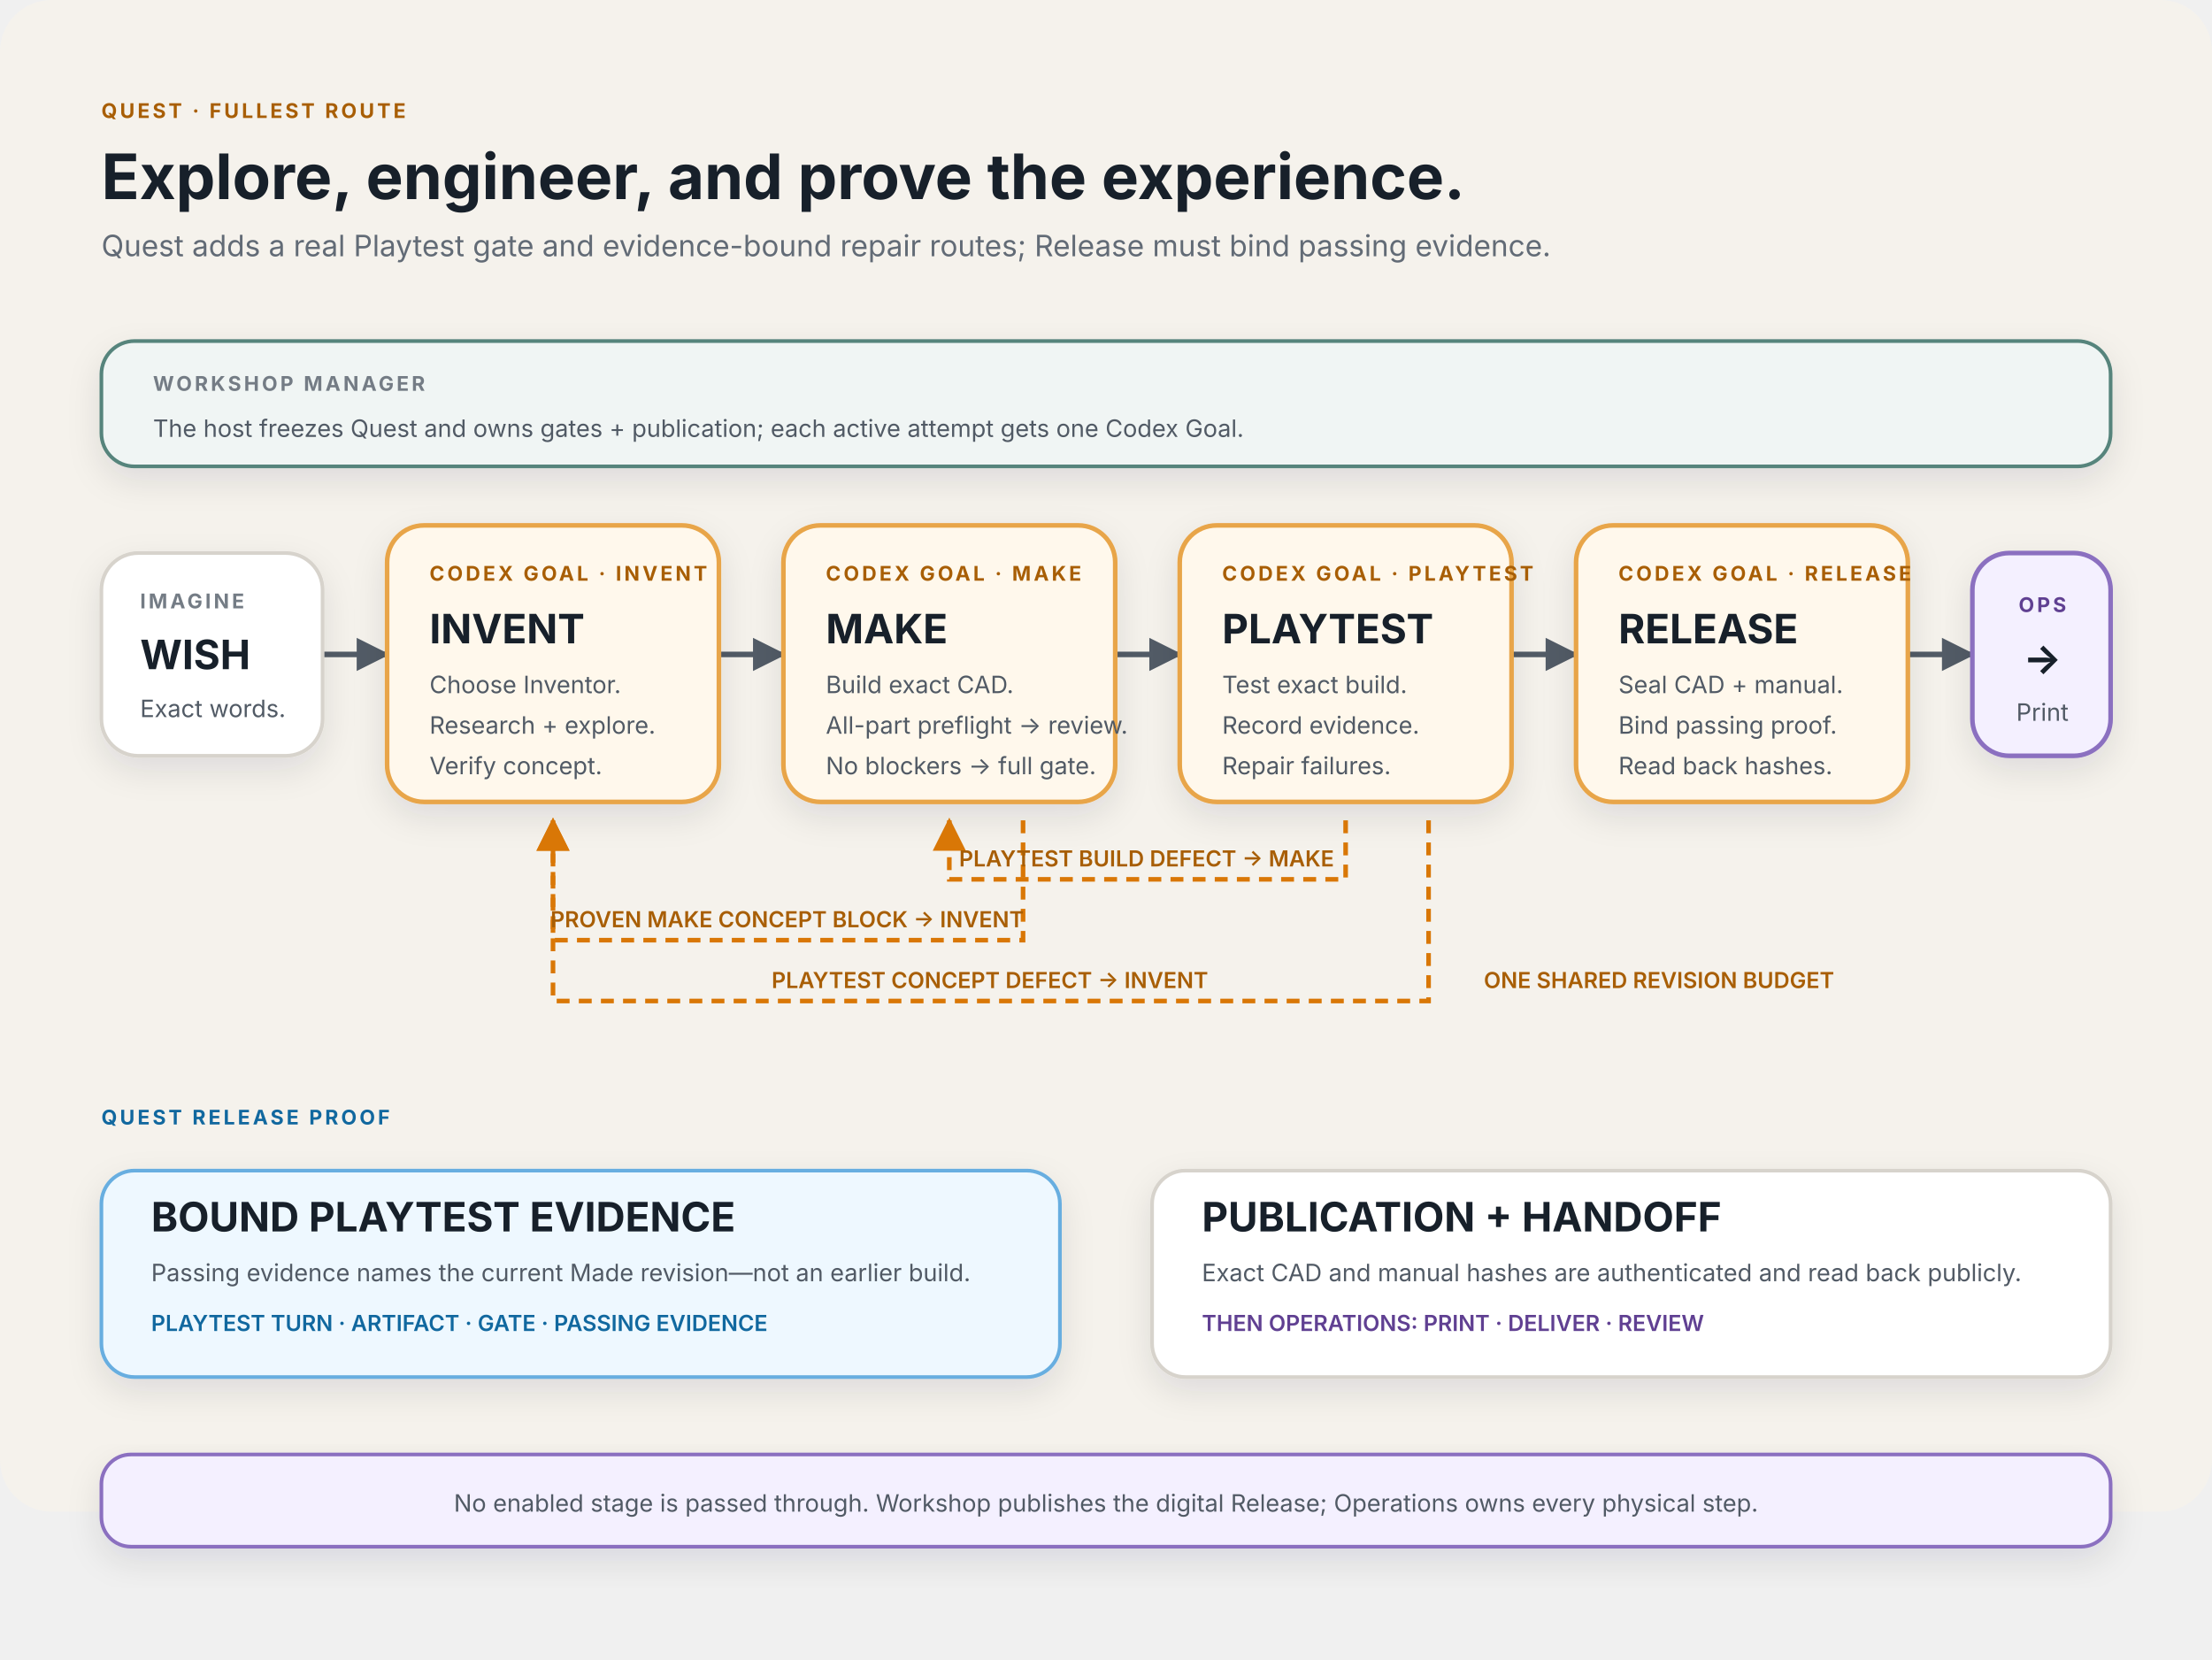
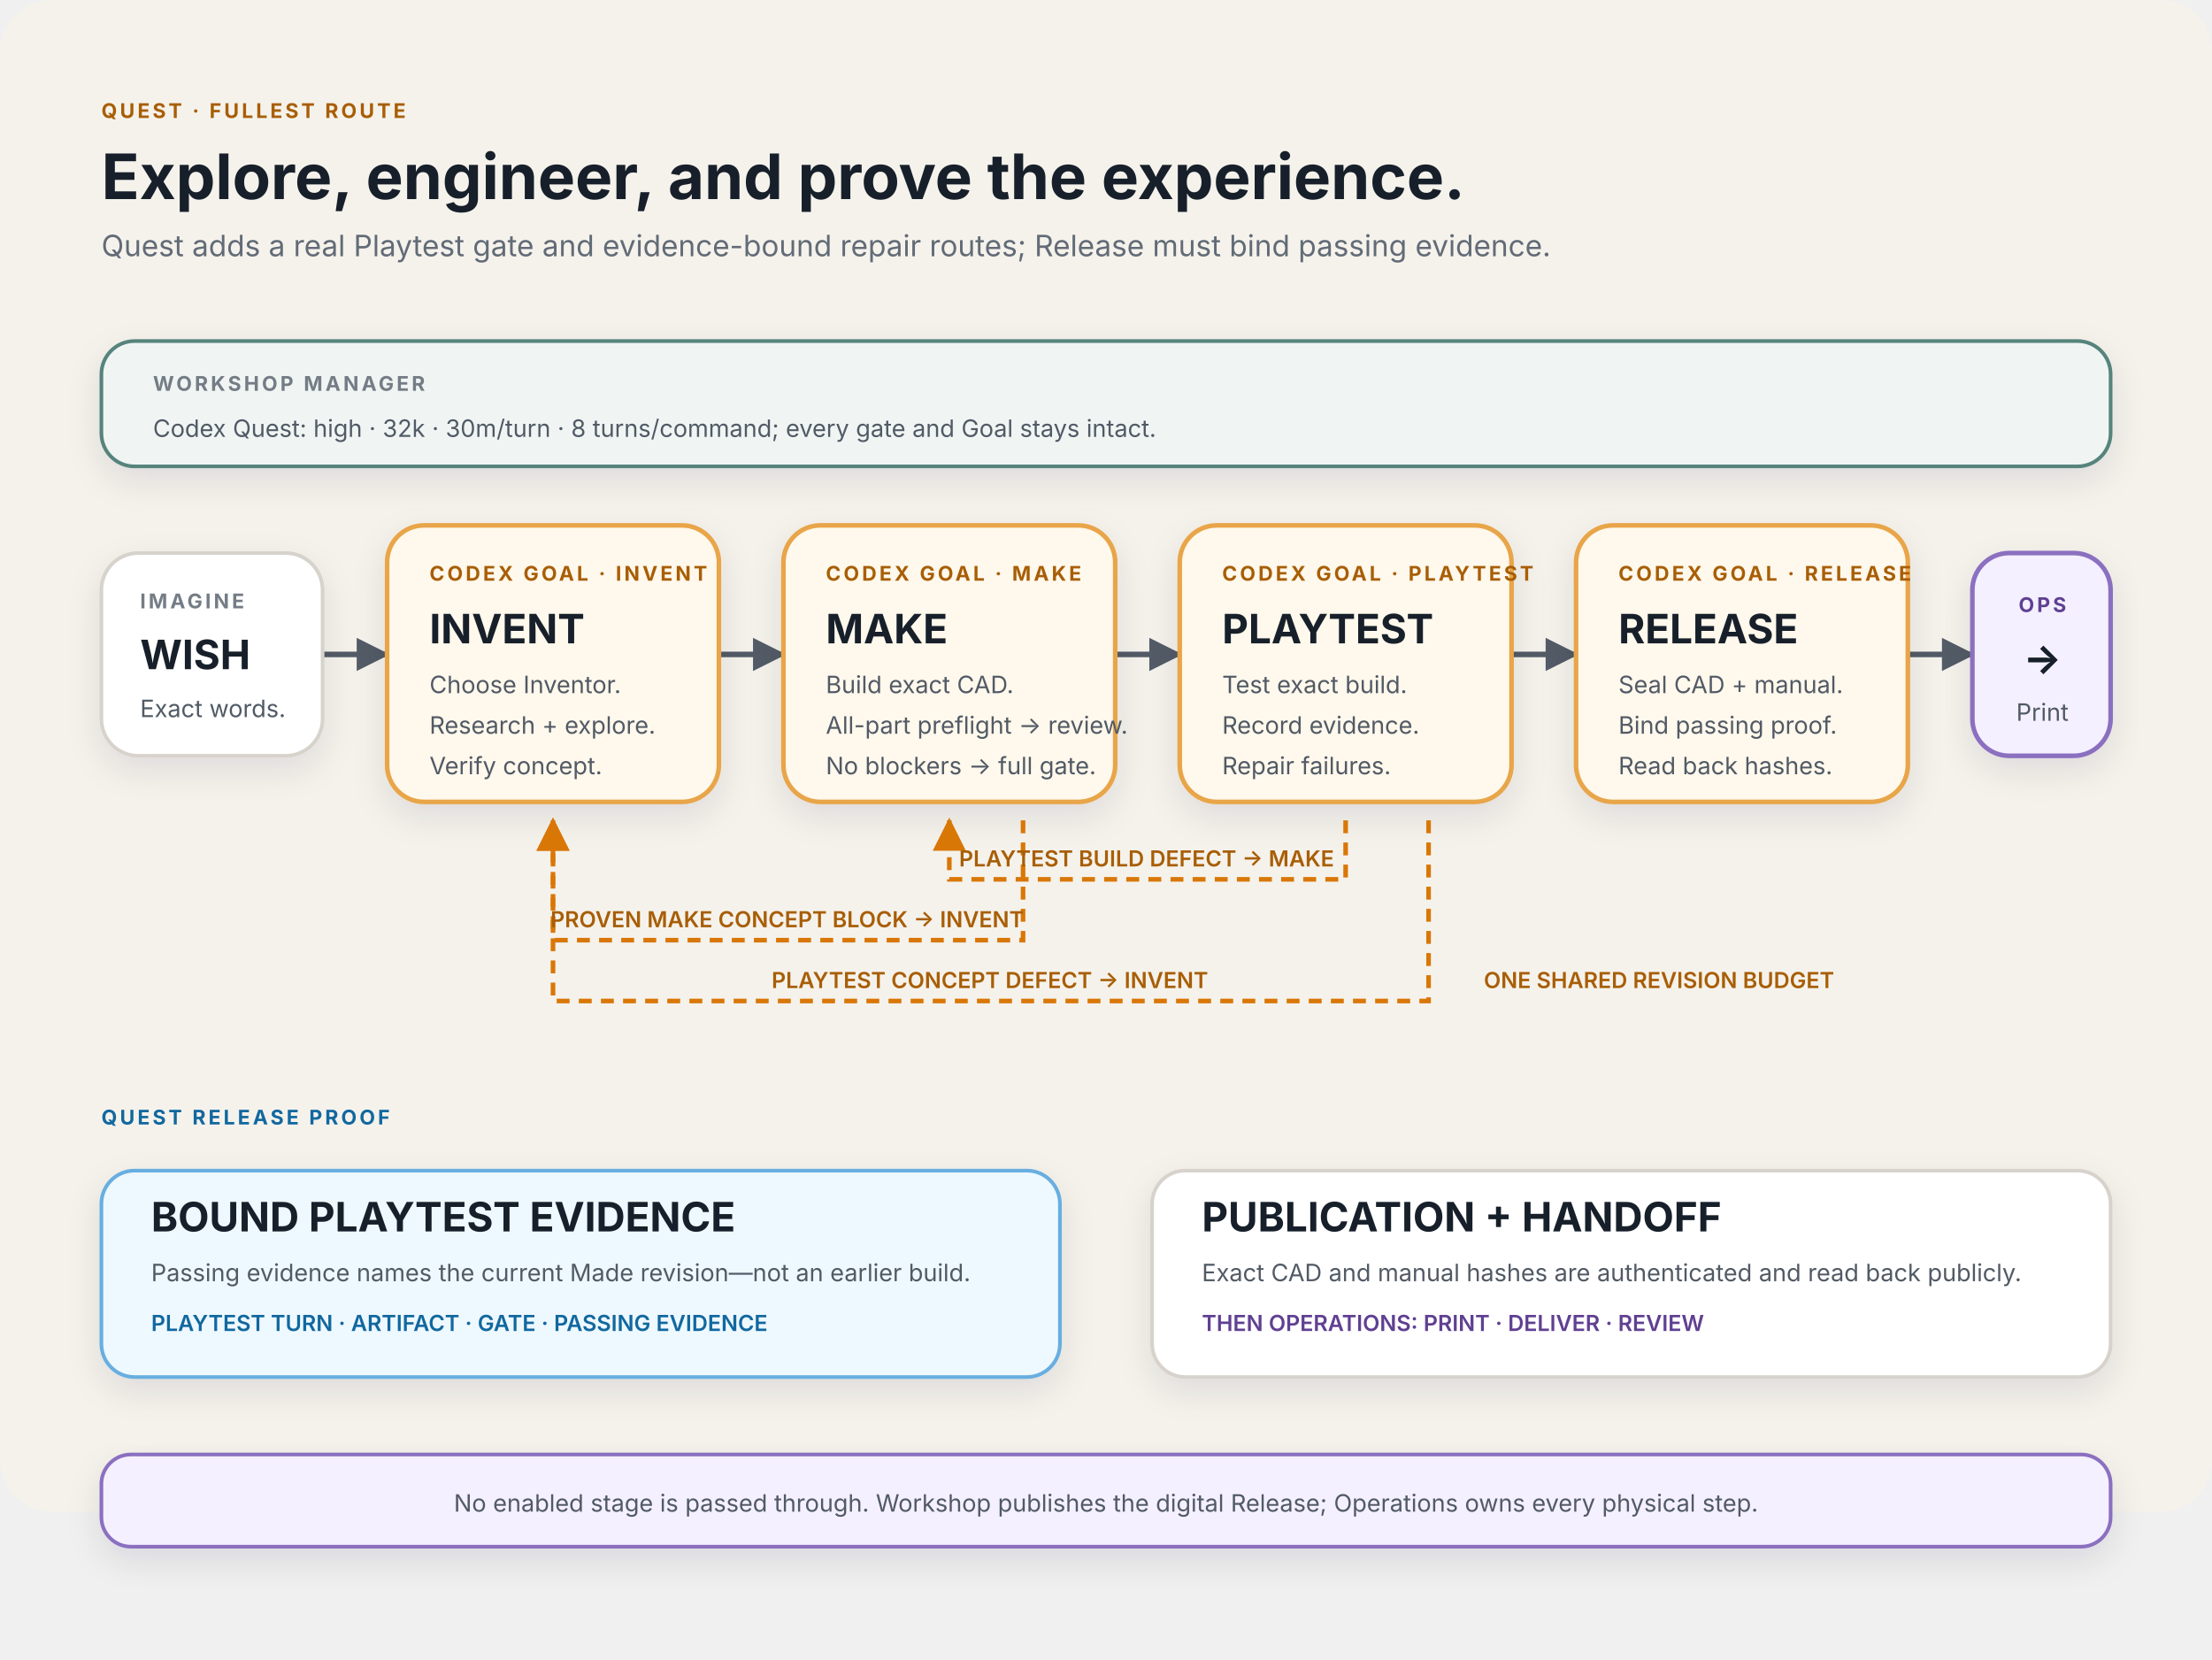
<svg xmlns="http://www.w3.org/2000/svg" viewBox="0 0 1200 900" role="img" aria-labelledby="title description">
  <defs>
    <filter id="shadow" x="-20%" y="-25%" width="140%" height="170%">
      <feDropShadow dx="0" dy="7" stdDeviation="9" flood-color="#17202a" flood-opacity="0.10" />
    </filter>
    <marker id="arrow" viewBox="0 0 12 12" markerWidth="18" markerHeight="18" refX="11" refY="6" orient="auto" markerUnits="userSpaceOnUse" overflow="visible">
      <polygon points="0,0 12,6 0,12" fill="#525b66" />
    </marker>
    <marker id="arrow-repair" viewBox="0 0 12 12" markerWidth="18" markerHeight="18" refX="11" refY="6" orient="auto" markerUnits="userSpaceOnUse" overflow="visible">
      <polygon points="0,0 12,6 0,12" fill="#d97706" />
    </marker>
    <style>
      .title { font: 700 34px -apple-system, BlinkMacSystemFont, "Segoe UI", sans-serif; fill: #17202a; }
      .subtitle { font: 400 16px -apple-system, BlinkMacSystemFont, "Segoe UI", sans-serif; fill: #626b76; }
      .eyebrow { font: 700 11px -apple-system, BlinkMacSystemFont, "Segoe UI", sans-serif; letter-spacing: 1.5px; fill: #747c85; }
      .heading { font: 700 22px -apple-system, BlinkMacSystemFont, "Segoe UI", sans-serif; fill: #17202a; }
      .body { font: 400 13px -apple-system, BlinkMacSystemFont, "Segoe UI", sans-serif; fill: #515a65; }
      .small { font: 600 12px -apple-system, BlinkMacSystemFont, "Segoe UI", sans-serif; fill: #626b76; }
      .route { fill: none; stroke: #525b66; stroke-width: 3; marker-end: url(#arrow); }
      .repair { fill: none; stroke: #d97706; stroke-width: 2.5; stroke-dasharray: 7 5; marker-end: url(#arrow-repair); }
      .node { fill: #ffffff; stroke: #d7d3cc; stroke-width: 2; }
      .manager { fill: #f0f5f4; stroke: #56847c; stroke-width: 2; }
      .active { fill: #fff8ec; stroke: #e8a548; stroke-width: 2.5; }
      .proof { fill: #eef8ff; stroke: #67aee0; stroke-width: 2; }
      .ops { fill: #f4f0ff; stroke: #8b6fc0; stroke-width: 2.5; }
      .orange { fill: #a85e05; }
      .blue { fill: #11689f; }
      .purple { fill: #604092; }
    </style>
  </defs>
  <rect width="1200" height="820" rx="28" fill="#f5f2ec" />
  <text x="55" y="64" class="eyebrow orange">QUEST · FULLEST ROUTE</text>
  <text x="55" y="108" class="title">Explore, engineer, and prove the experience.</text>
  <text x="55" y="139" class="subtitle">Quest adds a real Playtest gate and evidence-bound repair routes; Release must bind passing evidence.</text>
  <g filter="url(#shadow)">
    <rect x="55" y="185" width="1090" height="68" rx="18" class="manager" />
  </g>
  <text x="83" y="212" class="eyebrow" fill="#376b61">WORKSHOP MANAGER</text>
-   <text x="83" y="237" class="body">The host freezes Quest and owns gates + publication; each active attempt gets one Codex Goal.</text>
+   <text x="83" y="237" class="body">Codex Quest: high · 32k · 30m/turn · 8 turns/command; every gate and Goal stays intact.</text>
  <path class="route" d="M 175 355 H 210" />
  <path class="route" d="M 390 355 H 425" />
  <path class="route" d="M 605 355 H 640" />
  <path class="route" d="M 820 355 H 855" />
  <path class="route" d="M 1035 355 H 1070" />
  <g filter="url(#shadow)">
    <rect x="55" y="300" width="120" height="110" rx="20" class="node" />
  </g>
  <text x="76" y="330" class="eyebrow">IMAGINE</text>
  <text x="76" y="363" class="heading">WISH</text>
  <text x="76" y="389" class="body">Exact words.</text>
  <g filter="url(#shadow)">
    <rect x="210" y="285" width="180" height="150" rx="20" class="active" />
  </g>
  <text x="233" y="315" class="eyebrow orange">CODEX GOAL · INVENT</text>
  <text x="233" y="349" class="heading">INVENT</text>
  <text x="233" y="376" class="body">Choose Inventor.</text>
  <text x="233" y="398" class="body">Research + explore.</text>
  <text x="233" y="420" class="body">Verify concept.</text>
  <g filter="url(#shadow)">
    <rect x="425" y="285" width="180" height="150" rx="20" class="active" />
  </g>
  <text x="448" y="315" class="eyebrow orange">CODEX GOAL · MAKE</text>
  <text x="448" y="349" class="heading">MAKE</text>
  <text x="448" y="376" class="body">Build exact CAD.</text>
  <text x="448" y="398" class="body">All-part preflight → review.</text>
  <text x="448" y="420" class="body">No blockers → full gate.</text>
  <g filter="url(#shadow)">
    <rect x="640" y="285" width="180" height="150" rx="20" class="active" />
  </g>
  <text x="663" y="315" class="eyebrow orange">CODEX GOAL · PLAYTEST</text>
  <text x="663" y="349" class="heading">PLAYTEST</text>
  <text x="663" y="376" class="body">Test exact build.</text>
  <text x="663" y="398" class="body">Record evidence.</text>
  <text x="663" y="420" class="body">Repair failures.</text>
  <g filter="url(#shadow)">
    <rect x="855" y="285" width="180" height="150" rx="20" class="active" />
  </g>
  <text x="878" y="315" class="eyebrow orange">CODEX GOAL · RELEASE</text>
  <text x="878" y="349" class="heading">RELEASE</text>
  <text x="878" y="376" class="body">Seal CAD + manual.</text>
  <text x="878" y="398" class="body">Bind passing proof.</text>
  <text x="878" y="420" class="body">Read back hashes.</text>
  <g filter="url(#shadow)">
    <rect x="1070" y="300" width="75" height="110" rx="20" class="ops" />
  </g>
  <text x="1108" y="332" text-anchor="middle" class="eyebrow purple">OPS</text>
  <text x="1108" y="365" text-anchor="middle" class="heading">→</text>
  <text x="1108" y="391" text-anchor="middle" class="body">Print</text>
  <path class="repair" d="M 730 445 V 477 H 515 V 445" />
  <path class="repair" d="M 555 445 V 510 H 300 V 445" />
  <path class="repair" d="M 775 445 V 543 H 300 V 445" />
  <text x="622" y="470" text-anchor="middle" class="small orange">PLAYTEST BUILD DEFECT → MAKE</text>
  <text x="427" y="503" text-anchor="middle" class="small orange">PROVEN MAKE CONCEPT BLOCK → INVENT</text>
  <text x="537" y="536" text-anchor="middle" class="small orange">PLAYTEST CONCEPT DEFECT → INVENT</text>
  <text x="900" y="536" text-anchor="middle" class="small orange">ONE SHARED REVISION BUDGET</text>
  <text x="55" y="610" class="eyebrow blue">QUEST RELEASE PROOF</text>
  <g filter="url(#shadow)">
    <rect x="55" y="635" width="520" height="112" rx="18" class="proof" />
  </g>
  <text x="82" y="668" class="heading">BOUND PLAYTEST EVIDENCE</text>
  <text x="82" y="695" class="body">Passing evidence names the current Made revision—not an earlier build.</text>
  <text x="82" y="722" class="small blue">PLAYTEST TURN · ARTIFACT · GATE · PASSING EVIDENCE</text>
  <g filter="url(#shadow)">
    <rect x="625" y="635" width="520" height="112" rx="18" fill="#ffffff" stroke="#d7d3cc" stroke-width="2" />
  </g>
  <text x="652" y="668" class="heading">PUBLICATION + HANDOFF</text>
  <text x="652" y="695" class="body">Exact CAD and manual hashes are authenticated and read back publicly.</text>
  <text x="652" y="722" class="small purple">THEN OPERATIONS: PRINT · DELIVER · REVIEW</text>
  <g filter="url(#shadow)">
    <rect x="55" y="789" width="1090" height="50" rx="16" fill="#f4f0ff" stroke="#8b6fc0" stroke-width="2" />
  </g>
  <text x="600" y="820" text-anchor="middle" class="body">No enabled stage is passed through. Workshop publishes the digital Release; Operations owns every physical step.</text>
</svg>
